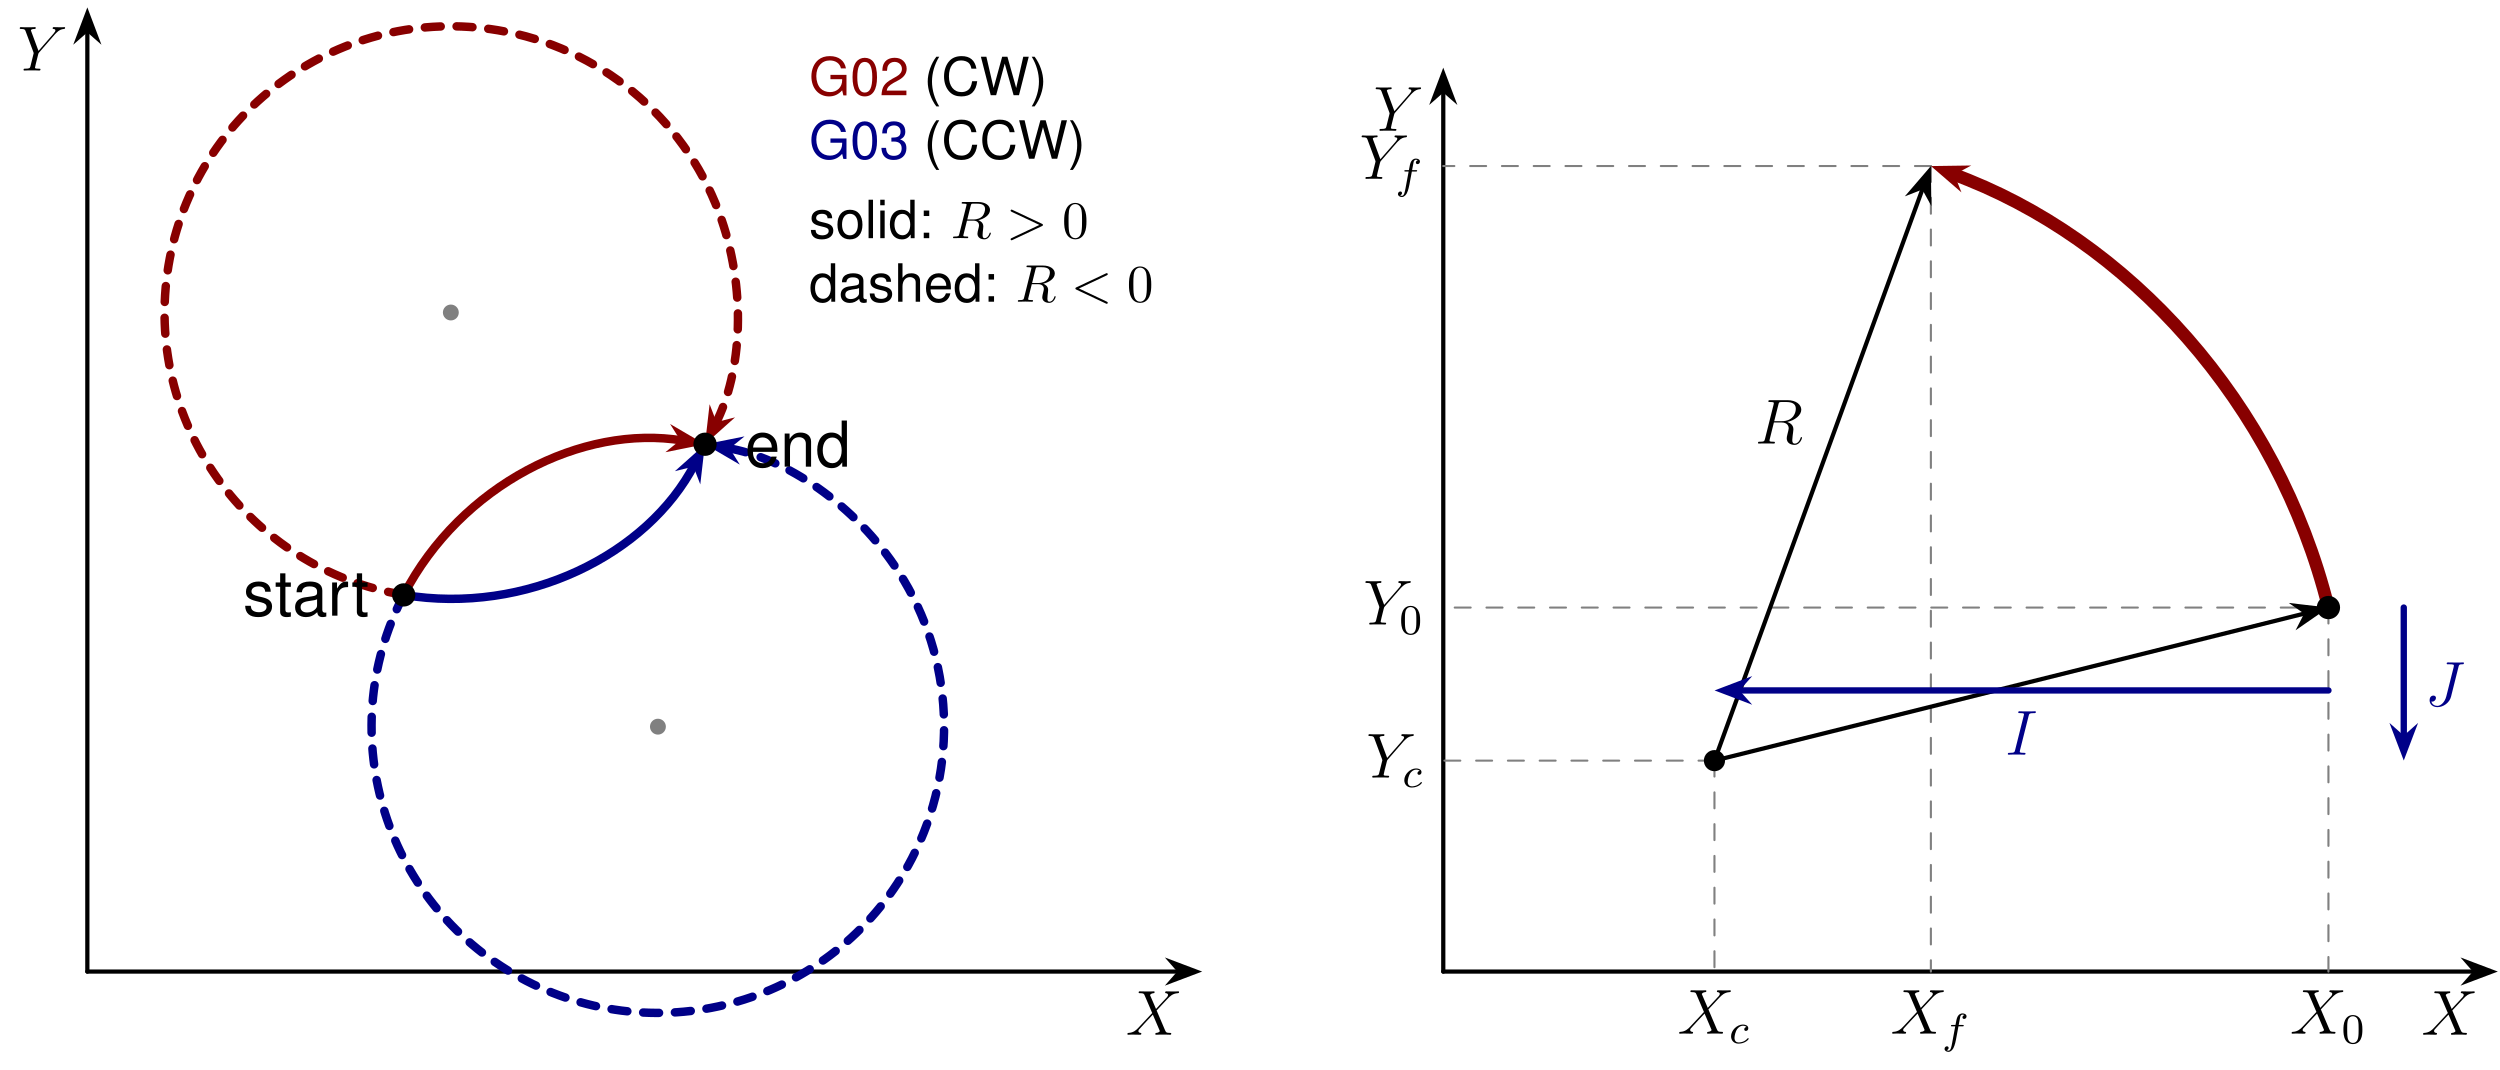
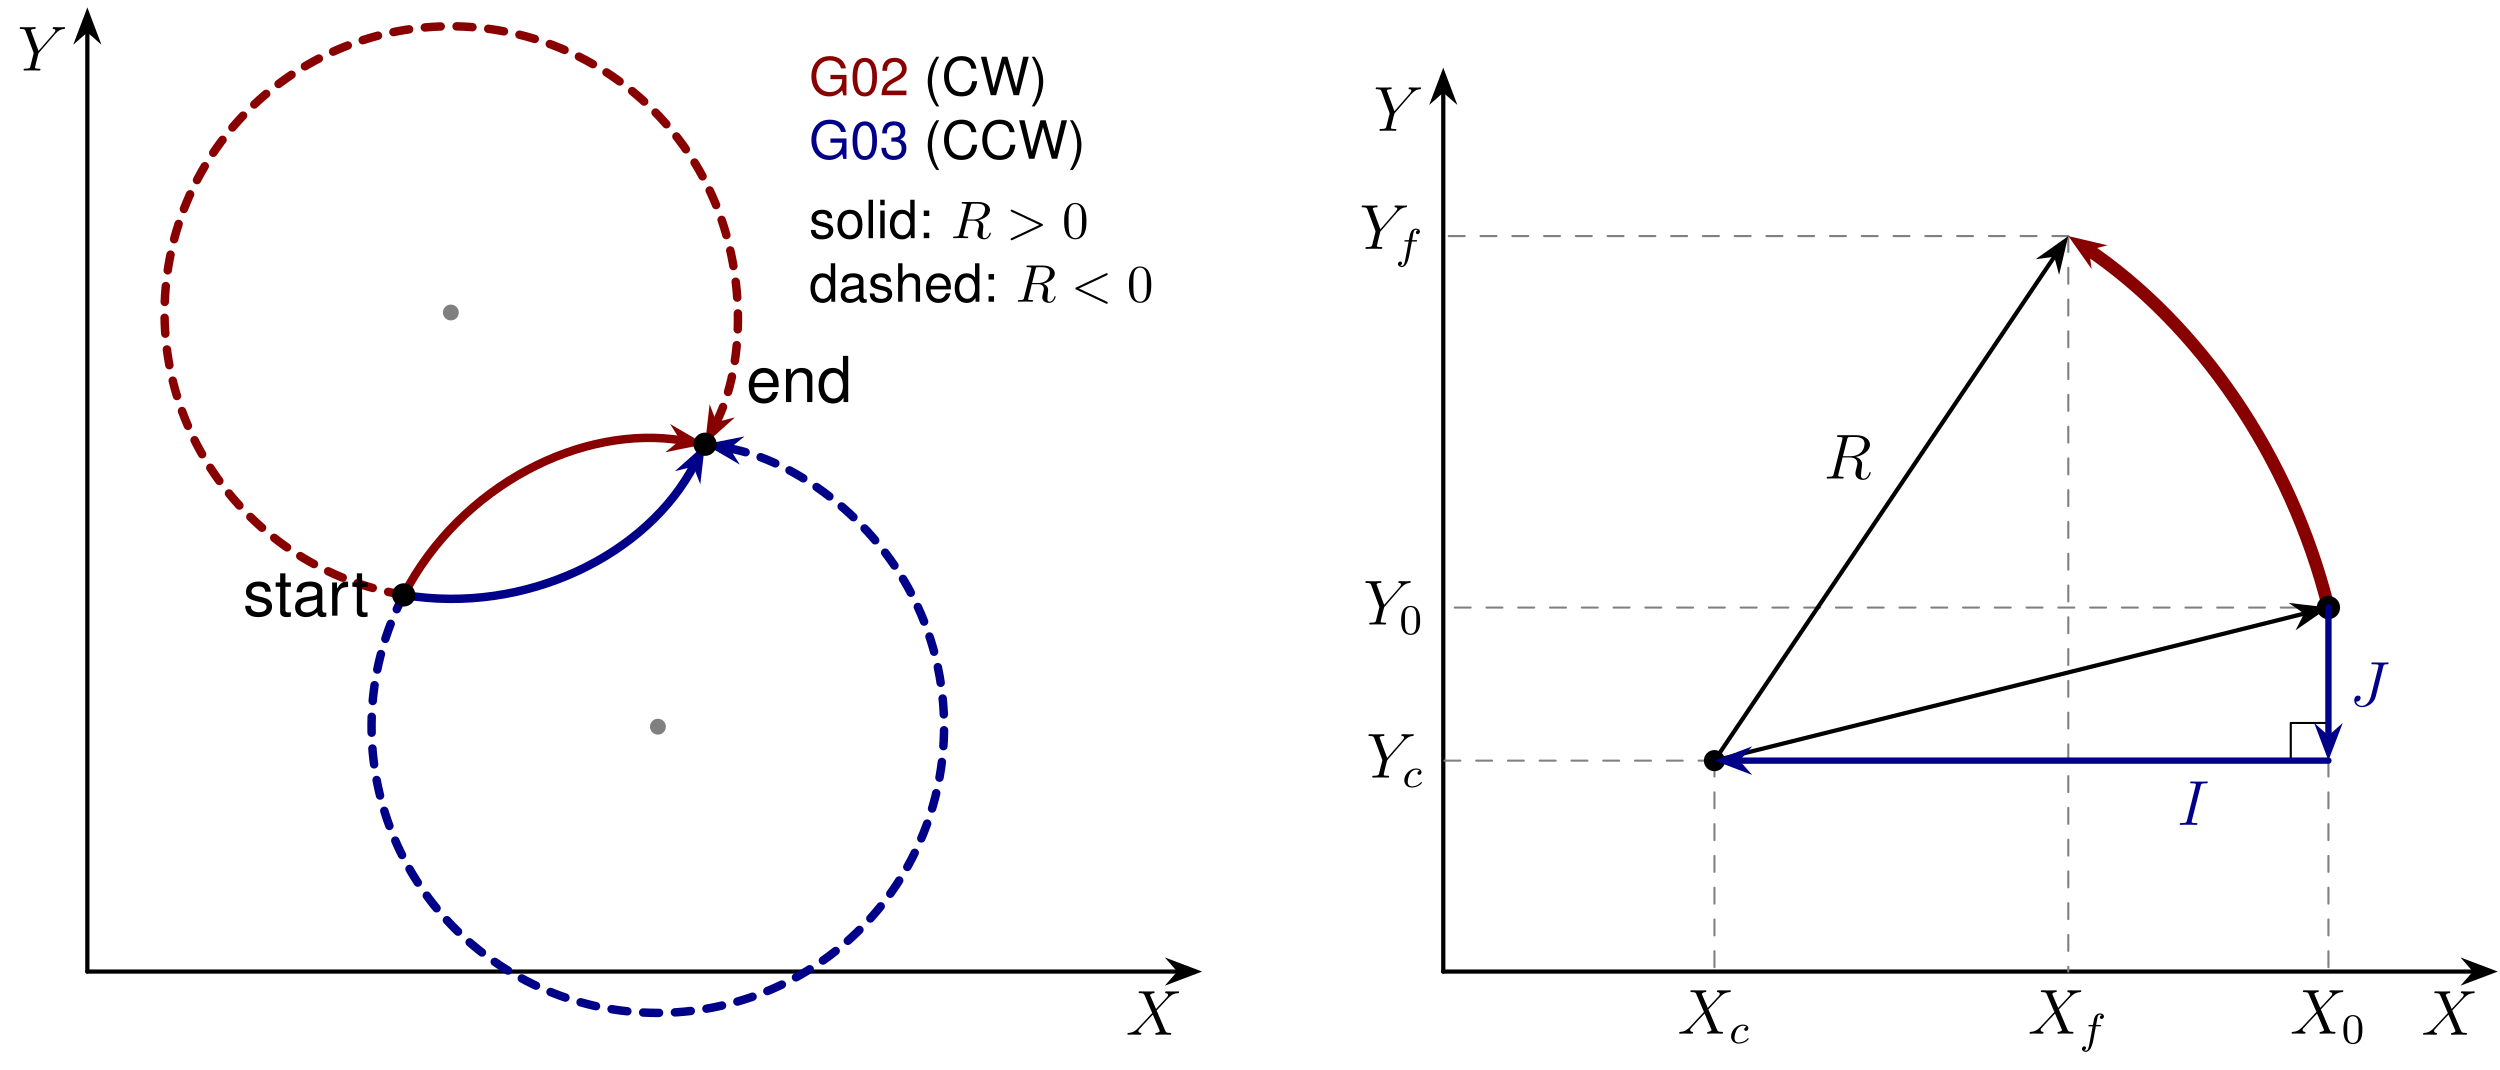
<svg xmlns="http://www.w3.org/2000/svg" xmlns:xlink="http://www.w3.org/1999/xlink" version="1.1" width="470.374pt" height="201.151pt" viewBox="-68.015 -68.015 470.374 201.151">
  <defs>
    <path id="g0-99" d="M3.26-3.053C2.933-3.013 2.829-2.766 2.829-2.606C2.829-2.375 3.037-2.311 3.14-2.311C3.18-2.311 3.587-2.343 3.587-2.829S3.061-3.515 2.582-3.515C1.451-3.515 .351-2.415 .351-1.299C.351-.542 .869 .08 1.753 .08C3.013 .08 3.674-.725 3.674-.829C3.674-.901 3.595-.956 3.547-.956S3.475-.933 3.435-.885C2.805-.143 1.913-.143 1.769-.143C1.339-.143 .996-.406 .996-1.012C.996-1.363 1.156-2.208 1.53-2.702C1.881-3.148 2.279-3.292 2.59-3.292C2.686-3.292 3.053-3.284 3.26-3.053Z" />
    <path id="g0-102" d="M3.053-3.172H3.794C3.953-3.172 4.049-3.172 4.049-3.324C4.049-3.435 3.945-3.435 3.81-3.435H3.1C3.228-4.152 3.308-4.607 3.387-4.965C3.419-5.101 3.443-5.189 3.563-5.284C3.666-5.372 3.73-5.388 3.818-5.388C3.937-5.388 4.065-5.364 4.168-5.3C4.129-5.284 4.081-5.26 4.041-5.236C3.905-5.165 3.81-5.021 3.81-4.862C3.81-4.678 3.953-4.567 4.129-4.567C4.36-4.567 4.575-4.766 4.575-5.045C4.575-5.42 4.192-5.611 3.81-5.611C3.539-5.611 3.037-5.483 2.782-4.75C2.71-4.567 2.71-4.551 2.495-3.435H1.897C1.737-3.435 1.642-3.435 1.642-3.284C1.642-3.172 1.745-3.172 1.881-3.172H2.447L1.873-.08C1.722 .725 1.602 1.403 1.18 1.403C1.156 1.403 .988 1.403 .837 1.307C1.203 1.219 1.203 .885 1.203 .877C1.203 .693 1.06 .582 .885 .582C.669 .582 .438 .765 .438 1.068C.438 1.403 .781 1.626 1.18 1.626C1.666 1.626 2 1.116 2.104 .917C2.391 .391 2.574-.606 2.59-.685L3.053-3.172Z" />
    <path id="g1-73" d="M4.4-7.281C4.507-7.699 4.531-7.819 5.404-7.819C5.667-7.819 5.762-7.819 5.762-8.046C5.762-8.165 5.631-8.165 5.595-8.165C5.38-8.165 5.117-8.141 4.902-8.141H3.431C3.192-8.141 2.917-8.165 2.678-8.165C2.582-8.165 2.451-8.165 2.451-7.938C2.451-7.819 2.546-7.819 2.786-7.819C3.527-7.819 3.527-7.723 3.527-7.592C3.527-7.508 3.503-7.436 3.479-7.329L1.865-.885C1.757-.466 1.733-.347 .861-.347C.598-.347 .49-.347 .49-.12C.49 0 .61 0 .669 0C.885 0 1.148-.024 1.363-.024H2.833C3.072-.024 3.335 0 3.575 0C3.67 0 3.814 0 3.814-.215C3.814-.347 3.742-.347 3.479-.347C2.738-.347 2.738-.442 2.738-.586C2.738-.61 2.738-.669 2.786-.861L4.4-7.281Z" />
    <path id="g1-74" d="M6.384-7.34C6.48-7.699 6.504-7.819 7.089-7.819C7.281-7.819 7.4-7.819 7.4-8.034C7.4-8.165 7.293-8.165 7.245-8.165C7.042-8.165 6.814-8.141 6.599-8.141H5.942C5.44-8.141 4.914-8.165 4.411-8.165C4.304-8.165 4.16-8.165 4.16-7.95C4.16-7.831 4.256-7.831 4.256-7.819H4.555C5.511-7.819 5.511-7.723 5.511-7.544C5.511-7.532 5.511-7.448 5.464-7.257L4.089-1.793C3.778-.574 2.977 .012 2.403 .012C1.997 .012 1.423-.179 1.279-.813C1.327-.801 1.387-.789 1.435-.789C1.829-.789 2.14-1.136 2.14-1.482C2.14-1.674 2.02-1.925 1.662-1.925C1.447-1.925 .944-1.805 .944-1.028C.944-.275 1.566 .251 2.427 .251C3.515 .251 4.686-.574 4.973-1.71L6.384-7.34Z" />
    <path id="g1-82" d="M4.4-7.352C4.507-7.795 4.555-7.819 5.021-7.819H5.882C6.91-7.819 7.675-7.508 7.675-6.575C7.675-5.966 7.364-4.208 4.961-4.208H3.61L4.4-7.352ZM6.061-4.065C7.544-4.388 8.703-5.344 8.703-6.372C8.703-7.305 7.759-8.165 6.097-8.165H2.857C2.618-8.165 2.511-8.165 2.511-7.938C2.511-7.819 2.594-7.819 2.821-7.819C3.539-7.819 3.539-7.723 3.539-7.592C3.539-7.568 3.539-7.496 3.491-7.317L1.877-.885C1.769-.466 1.745-.347 .921-.347C.646-.347 .562-.347 .562-.12C.562 0 .693 0 .729 0C.944 0 1.196-.024 1.423-.024H2.833C3.049-.024 3.3 0 3.515 0C3.61 0 3.742 0 3.742-.227C3.742-.347 3.634-.347 3.455-.347C2.726-.347 2.726-.442 2.726-.562C2.726-.574 2.726-.658 2.75-.753L3.551-3.969H4.985C6.121-3.969 6.336-3.252 6.336-2.857C6.336-2.678 6.217-2.212 6.133-1.901C6.001-1.351 5.966-1.219 5.966-.992C5.966-.143 6.659 .251 7.46 .251C8.428 .251 8.847-.933 8.847-1.1C8.847-1.184 8.787-1.219 8.715-1.219C8.62-1.219 8.596-1.148 8.572-1.052C8.285-.203 7.795 .012 7.496 .012S7.006-.12 7.006-.658C7.006-.944 7.149-2.032 7.161-2.092C7.221-2.534 7.221-2.582 7.221-2.678C7.221-3.551 6.516-3.921 6.061-4.065Z" />
    <path id="g1-88" d="M5.679-4.854L4.555-7.472C4.71-7.759 5.069-7.807 5.212-7.819C5.284-7.819 5.416-7.831 5.416-8.034C5.416-8.165 5.308-8.165 5.236-8.165C5.033-8.165 4.794-8.141 4.591-8.141H3.897C3.168-8.141 2.642-8.165 2.63-8.165C2.534-8.165 2.415-8.165 2.415-7.938C2.415-7.819 2.523-7.819 2.678-7.819C3.371-7.819 3.419-7.699 3.539-7.412L4.961-4.089L2.367-1.315C1.937-.849 1.423-.395 .538-.347C.395-.335 .299-.335 .299-.12C.299-.084 .311 0 .442 0C.61 0 .789-.024 .956-.024H1.518C1.901-.024 2.319 0 2.69 0C2.774 0 2.917 0 2.917-.215C2.917-.335 2.833-.347 2.762-.347C2.523-.371 2.367-.502 2.367-.693C2.367-.897 2.511-1.04 2.857-1.399L3.921-2.558C4.184-2.833 4.818-3.527 5.081-3.79L6.336-.849C6.348-.825 6.396-.705 6.396-.693C6.396-.586 6.133-.371 5.75-.347C5.679-.347 5.547-.335 5.547-.12C5.547 0 5.667 0 5.727 0C5.93 0 6.169-.024 6.372-.024H7.687C7.902-.024 8.13 0 8.333 0C8.416 0 8.548 0 8.548-.227C8.548-.347 8.428-.347 8.321-.347C7.603-.359 7.58-.418 7.376-.861L5.798-4.567L7.317-6.193C7.436-6.312 7.711-6.611 7.819-6.731C8.333-7.269 8.811-7.759 9.779-7.819C9.899-7.831 10.018-7.831 10.018-8.034C10.018-8.165 9.911-8.165 9.863-8.165C9.696-8.165 9.516-8.141 9.349-8.141H8.799C8.416-8.141 7.998-8.165 7.627-8.165C7.544-8.165 7.4-8.165 7.4-7.95C7.4-7.831 7.484-7.819 7.556-7.819C7.747-7.795 7.95-7.699 7.95-7.472L7.938-7.448C7.926-7.364 7.902-7.245 7.771-7.101L5.679-4.854Z" />
    <path id="g1-89" d="M7.03-6.838L7.305-7.113C7.831-7.651 8.273-7.783 8.691-7.819C8.823-7.831 8.931-7.843 8.931-8.046C8.931-8.165 8.811-8.165 8.787-8.165C8.644-8.165 8.488-8.141 8.345-8.141H7.855C7.508-8.141 7.137-8.165 6.802-8.165C6.719-8.165 6.587-8.165 6.587-7.938C6.587-7.831 6.707-7.819 6.743-7.819C7.101-7.795 7.101-7.615 7.101-7.544C7.101-7.412 7.006-7.233 6.767-6.958L3.921-3.694L2.57-7.329C2.499-7.496 2.499-7.52 2.499-7.544C2.499-7.795 2.989-7.819 3.132-7.819S3.407-7.819 3.407-8.034C3.407-8.165 3.3-8.165 3.228-8.165C3.025-8.165 2.786-8.141 2.582-8.141H1.255C1.04-8.141 .813-8.165 .61-8.165C.526-8.165 .395-8.165 .395-7.938C.395-7.819 .502-7.819 .681-7.819C1.267-7.819 1.375-7.711 1.482-7.436L2.965-3.455C2.977-3.419 3.013-3.288 3.013-3.252S2.427-.861 2.391-.741C2.295-.418 2.176-.359 1.411-.347C1.207-.347 1.112-.347 1.112-.12C1.112 0 1.243 0 1.279 0C1.494 0 1.745-.024 1.973-.024H3.383C3.599-.024 3.85 0 4.065 0C4.148 0 4.292 0 4.292-.215C4.292-.347 4.208-.347 4.005-.347C3.264-.347 3.264-.43 3.264-.562C3.264-.646 3.359-1.028 3.419-1.267L3.85-2.989C3.921-3.24 3.921-3.264 4.029-3.383L7.03-6.838Z" />
    <path id="g2-48" d="M3.897-2.542C3.897-3.395 3.81-3.913 3.547-4.423C3.196-5.125 2.55-5.3 2.112-5.3C1.108-5.3 .741-4.551 .63-4.328C.343-3.746 .327-2.957 .327-2.542C.327-2.016 .351-1.211 .733-.574C1.1 .016 1.69 .167 2.112 .167C2.495 .167 3.18 .048 3.579-.741C3.873-1.315 3.897-2.024 3.897-2.542ZM2.112-.056C1.841-.056 1.291-.183 1.124-1.02C1.036-1.474 1.036-2.224 1.036-2.638C1.036-3.188 1.036-3.746 1.124-4.184C1.291-4.997 1.913-5.077 2.112-5.077C2.383-5.077 2.933-4.941 3.092-4.216C3.188-3.778 3.188-3.18 3.188-2.638C3.188-2.168 3.188-1.451 3.092-1.004C2.925-.167 2.375-.056 2.112-.056Z" />
    <path id="g4-40" d="M2.811-8.683C1.62-7.122 .869-4.955 .869-3.085C.869-1.203 1.62 .965 2.811 2.525H3.466C2.418 .822 1.834-1.179 1.834-3.085C1.834-4.979 2.418-6.991 3.466-8.683H2.811Z" />
    <path id="g4-41" d="M1.108 2.525C2.299 .965 3.049-1.203 3.049-3.073C3.049-4.955 2.299-7.122 1.108-8.683H.453C1.501-6.98 2.084-4.979 2.084-3.073C2.084-1.179 1.501 .834 .453 2.525H1.108Z" />
    <path id="g4-48" d="M3.275-8.445C2.489-8.445 1.775-8.099 1.334-7.516C.786-6.777 .512-5.646 .512-4.085C.512-1.239 1.465 .274 3.275 .274C5.062 .274 6.039-1.239 6.039-4.014C6.039-5.657 5.777-6.753 5.217-7.516C4.776-8.111 4.073-8.445 3.275-8.445ZM3.275-7.516C4.407-7.516 4.967-6.372 4.967-4.109C4.967-1.715 4.419-.596 3.252-.596C2.144-.596 1.584-1.763 1.584-4.073S2.144-7.516 3.275-7.516Z" />
    <path id="g4-50" d="M6.027-1.036H1.584C1.691-1.727 2.072-2.168 3.109-2.775L4.3-3.418C5.479-4.061 6.086-4.931 6.086-5.967C6.086-6.67 5.8-7.325 5.3-7.778S4.181-8.445 3.383-8.445C2.311-8.445 1.513-8.063 1.048-7.349C.75-6.896 .619-6.372 .596-5.515H1.644C1.679-6.086 1.751-6.432 1.894-6.706C2.168-7.218 2.716-7.527 3.347-7.527C4.3-7.527 5.014-6.849 5.014-5.943C5.014-5.276 4.621-4.705 3.871-4.276L2.775-3.657C1.012-2.656 .5-1.858 .405 0H6.027V-1.036Z" />
    <path id="g4-51" d="M2.632-3.871H2.763L3.204-3.883C4.359-3.883 4.955-3.359 4.955-2.346C4.955-1.286 4.3-.655 3.204-.655C2.061-.655 1.501-1.227 1.429-2.454H.381C.429-1.775 .548-1.334 .75-.953C1.179-.143 2.013 .274 3.168 .274C4.907 .274 6.027-.762 6.027-2.358C6.027-3.43 5.61-4.026 4.597-4.371C5.384-4.681 5.777-5.276 5.777-6.122C5.777-7.575 4.812-8.445 3.204-8.445C1.501-8.445 .596-7.516 .56-5.717H1.608C1.62-6.229 1.667-6.515 1.798-6.777C2.037-7.242 2.561-7.527 3.216-7.527C4.145-7.527 4.705-6.98 4.705-6.086C4.705-5.491 4.49-5.133 4.026-4.943C3.74-4.824 3.371-4.776 2.632-4.764V-3.871Z" />
    <path id="g4-58" d="M2.549-1.239H1.31V0H2.549V-1.239ZM2.549-6.241H1.31V-5.002H2.549V-6.241Z" />
    <path id="g4-67" d="M7.885-5.991C7.539-7.897 6.444-8.826 4.538-8.826C3.371-8.826 2.43-8.456 1.787-7.742C1-6.884 .572-5.646 .572-4.24C.572-2.811 1.012-1.584 1.834-.738C2.501-.048 3.359 .274 4.49 .274C6.61 .274 7.801-.869 8.063-3.168H6.92C6.825-2.573 6.706-2.168 6.527-1.822C6.17-1.108 5.431-.703 4.502-.703C2.775-.703 1.679-2.084 1.679-4.252C1.679-6.479 2.728-7.849 4.407-7.849C5.11-7.849 5.765-7.635 6.122-7.301C6.444-7.003 6.622-6.634 6.753-5.991H7.885Z" />
    <path id="g4-71" d="M8.445-4.586H4.824V-3.609H7.468V-3.371C7.468-1.822 6.324-.703 4.74-.703C3.859-.703 3.061-1.024 2.549-1.584C1.977-2.203 1.632-3.24 1.632-4.312C1.632-6.444 2.847-7.849 4.681-7.849C6.003-7.849 6.956-7.17 7.194-6.051H8.325C8.016-7.813 6.682-8.826 4.693-8.826C3.633-8.826 2.775-8.552 2.096-7.992C1.096-7.158 .524-5.812 .524-4.252C.524-1.584 2.156 .274 4.502 .274C5.681 .274 6.622-.167 7.468-1.108L7.742 .048H8.445V-4.586Z" />
    <path id="g4-87" d="M8.861 0L11.065-8.683H9.826L8.23-1.632L6.253-8.683H5.062L3.132-1.632L1.501-8.683H.262L2.489 0H3.704L5.646-7.134L7.647 0H8.861Z" />
    <path id="g4-97" d="M6.372-.584C6.265-.56 6.217-.56 6.158-.56C5.812-.56 5.622-.738 5.622-1.048V-4.717C5.622-5.824 4.812-6.42 3.275-6.42C2.37-6.42 1.62-6.158 1.203-5.693C.917-5.372 .798-5.014 .774-4.395H1.775C1.858-5.157 2.311-5.503 3.24-5.503C4.133-5.503 4.633-5.169 4.633-4.574V-4.312C4.633-3.895 4.383-3.716 3.597-3.621C2.192-3.442 1.977-3.394 1.596-3.24C.869-2.942 .5-2.382 .5-1.572C.5-.441 1.286 .274 2.549 .274C3.335 .274 3.966 0 4.669-.643C4.74-.012 5.05 .274 5.693 .274C5.896 .274 6.051 .25 6.372 .167V-.584ZM4.633-1.965C4.633-1.632 4.538-1.429 4.24-1.155C3.835-.786 3.347-.596 2.763-.596C1.989-.596 1.536-.965 1.536-1.596C1.536-2.251 1.977-2.585 3.037-2.739C4.085-2.882 4.3-2.93 4.633-3.085V-1.965Z" />
    <path id="g4-100" d="M5.896-8.683H4.907V-5.455C4.49-6.086 3.823-6.42 2.99-6.42C1.37-6.42 .31-5.122 .31-3.132C.31-1.024 1.346 .274 3.025 .274C3.883 .274 4.478-.048 5.014-.822V0H5.896V-8.683ZM3.156-5.491C4.228-5.491 4.907-4.538 4.907-3.049C4.907-1.608 4.216-.655 3.168-.655C2.072-.655 1.346-1.62 1.346-3.073S2.072-5.491 3.156-5.491Z" />
    <path id="g4-101" d="M6.11-2.787C6.11-3.74 6.039-4.312 5.86-4.776C5.455-5.8 4.502-6.42 3.335-6.42C1.596-6.42 .476-5.086 .476-3.037S1.56 .274 3.311 .274C4.74 .274 5.729-.536 5.979-1.894H4.979C4.705-1.072 4.145-.643 3.347-.643C2.716-.643 2.18-.929 1.846-1.453C1.608-1.81 1.525-2.168 1.513-2.787H6.11ZM1.536-3.597C1.62-4.752 2.323-5.503 3.323-5.503C4.3-5.503 5.05-4.693 5.05-3.668C5.05-3.645 5.05-3.621 5.038-3.597H1.536Z" />
    <path id="g4-104" d="M.834-8.683V0H1.822V-3.442C1.822-4.717 2.489-5.55 3.514-5.55C3.835-5.55 4.157-5.443 4.395-5.264C4.681-5.062 4.8-4.764 4.8-4.324V0H5.789V-4.717C5.789-5.765 5.038-6.42 3.823-6.42C2.942-6.42 2.406-6.146 1.822-5.384V-8.683H.834Z" />
    <path id="g4-105" d="M1.787-6.241H.798V0H1.787V-6.241ZM1.787-8.683H.786V-7.432H1.787V-8.683Z" />
    <path id="g4-108" d="M1.81-8.683H.81V0H1.81V-8.683Z" />
    <path id="g4-110" d="M.834-6.241V0H1.834V-3.442C1.834-4.717 2.501-5.55 3.526-5.55C4.312-5.55 4.812-5.074 4.812-4.324V0H5.8V-4.717C5.8-5.753 5.026-6.42 3.823-6.42C2.894-6.42 2.299-6.062 1.751-5.193V-6.241H.834Z" />
    <path id="g4-111" d="M3.24-6.42C1.489-6.42 .429-5.169 .429-3.073S1.477 .274 3.252 .274C5.002 .274 6.074-.977 6.074-3.025C6.074-5.181 5.038-6.42 3.24-6.42ZM3.252-5.503C4.371-5.503 5.038-4.586 5.038-3.037C5.038-1.572 4.347-.643 3.252-.643C2.144-.643 1.465-1.56 1.465-3.073C1.465-4.574 2.144-5.503 3.252-5.503Z" />
    <path id="g4-114" d="M.822-6.241V0H1.822V-3.24C1.822-4.133 2.049-4.717 2.525-5.062C2.835-5.288 3.132-5.36 3.823-5.372V-6.384C3.657-6.408 3.573-6.42 3.442-6.42C2.799-6.42 2.311-6.039 1.739-5.11V-6.241H.822Z" />
    <path id="g4-115" d="M5.217-4.502C5.205-5.729 4.395-6.42 2.954-6.42C1.501-6.42 .56-5.669 .56-4.514C.56-3.537 1.06-3.073 2.537-2.716L3.466-2.489C4.157-2.323 4.431-2.072 4.431-1.62C4.431-1.036 3.847-.643 2.978-.643C2.442-.643 1.989-.798 1.739-1.06C1.584-1.239 1.513-1.417 1.453-1.858H.405C.453-.417 1.263 .274 2.894 .274C4.466 .274 5.467-.5 5.467-1.703C5.467-2.632 4.943-3.144 3.704-3.442L2.751-3.668C1.941-3.859 1.596-4.121 1.596-4.562C1.596-5.133 2.108-5.503 2.918-5.503C3.716-5.503 4.145-5.157 4.169-4.502H5.217Z" />
    <path id="g4-116" d="M3.025-6.241H2.001V-7.956H1.012V-6.241H.167V-5.431H1.012V-.715C1.012-.083 1.441 .274 2.215 .274C2.454 .274 2.692 .25 3.025 .191V-.643C2.894-.607 2.739-.596 2.549-.596C2.12-.596 2.001-.715 2.001-1.155V-5.431H3.025V-6.241Z" />
    <use id="g6-40" xlink:href="#g4-40" transform="scale(.833333)" />
    <use id="g6-41" xlink:href="#g4-41" transform="scale(.833333)" />
    <use id="g6-48" xlink:href="#g4-48" transform="scale(.833333)" />
    <use id="g6-50" xlink:href="#g4-50" transform="scale(.833333)" />
    <use id="g6-51" xlink:href="#g4-51" transform="scale(.833333)" />
    <use id="g6-58" xlink:href="#g4-58" transform="scale(.833333)" />
    <use id="g6-67" xlink:href="#g4-67" transform="scale(.833333)" />
    <use id="g6-71" xlink:href="#g4-71" transform="scale(.833333)" />
    <use id="g6-87" xlink:href="#g4-87" transform="scale(.833333)" />
    <use id="g6-97" xlink:href="#g4-97" transform="scale(.833333)" />
    <use id="g6-100" xlink:href="#g4-100" transform="scale(.833333)" />
    <use id="g6-101" xlink:href="#g4-101" transform="scale(.833333)" />
    <use id="g6-104" xlink:href="#g4-104" transform="scale(.833333)" />
    <use id="g6-105" xlink:href="#g4-105" transform="scale(.833333)" />
    <use id="g6-108" xlink:href="#g4-108" transform="scale(.833333)" />
    <use id="g6-111" xlink:href="#g4-111" transform="scale(.833333)" />
    <use id="g6-115" xlink:href="#g4-115" transform="scale(.833333)" />
    <path id="g7-60" d="M6.725-4.961C6.844-5.021 6.914-5.071 6.914-5.181S6.824-5.38 6.715-5.38C6.685-5.38 6.665-5.38 6.535-5.31L1.016-2.71C.907-2.66 .827-2.61 .827-2.491S.907-2.321 1.016-2.271L6.535 .329C6.665 .399 6.685 .399 6.715 .399C6.824 .399 6.914 .309 6.914 .199S6.844 .04 6.725-.02L1.494-2.491L6.725-4.961Z" />
    <path id="g7-62" d="M6.725-2.271C6.834-2.321 6.914-2.371 6.914-2.491S6.834-2.66 6.725-2.71L1.205-5.31C1.076-5.38 1.056-5.38 1.026-5.38C.917-5.38 .827-5.29 .827-5.181C.827-5.091 .877-5.031 1.016-4.961L6.247-2.491L1.016-.02C.877 .05 .827 .11 .827 .199C.827 .309 .917 .399 1.026 .399C1.056 .399 1.076 .399 1.205 .329L6.725-2.271Z" />
    <path id="g7-82" d="M3.736-6.117C3.796-6.356 3.826-6.456 4.015-6.486C4.105-6.496 4.423-6.496 4.623-6.496C5.33-6.496 6.436-6.496 6.436-5.509C6.436-5.171 6.276-4.483 5.888-4.095C5.629-3.836 5.101-3.517 4.204-3.517H3.088L3.736-6.117ZM5.171-3.387C6.177-3.606 7.362-4.304 7.362-5.31C7.362-6.167 6.466-6.804 5.161-6.804H2.321C2.122-6.804 2.032-6.804 2.032-6.605C2.032-6.496 2.122-6.496 2.311-6.496C2.331-6.496 2.521-6.496 2.69-6.476C2.869-6.456 2.959-6.446 2.959-6.316C2.959-6.276 2.949-6.247 2.919-6.127L1.584-.777C1.484-.389 1.465-.309 .677-.309C.498-.309 .408-.309 .408-.11C.408 0 .528 0 .548 0C.827 0 1.524-.03 1.803-.03S2.79 0 3.068 0C3.148 0 3.268 0 3.268-.199C3.268-.309 3.178-.309 2.989-.309C2.62-.309 2.341-.309 2.341-.488C2.341-.548 2.361-.598 2.371-.658L3.029-3.298H4.214C5.121-3.298 5.3-2.74 5.3-2.391C5.3-2.242 5.22-1.933 5.161-1.704C5.091-1.425 5.001-1.056 5.001-.857C5.001 .219 6.197 .219 6.326 .219C7.173 .219 7.522-.787 7.522-.927C7.522-1.046 7.412-1.046 7.402-1.046C7.313-1.046 7.293-.976 7.273-.907C7.024-.169 6.595 0 6.366 0C6.037 0 5.968-.219 5.968-.608C5.968-.917 6.027-1.425 6.067-1.743C6.087-1.883 6.107-2.072 6.107-2.212C6.107-2.979 5.44-3.288 5.171-3.387Z" />
    <path id="g8-48" d="M4.583-3.188C4.583-3.985 4.533-4.782 4.184-5.519C3.726-6.476 2.909-6.635 2.491-6.635C1.893-6.635 1.166-6.376 .757-5.45C.438-4.762 .389-3.985 .389-3.188C.389-2.441 .428-1.544 .837-.787C1.265 .02 1.993 .219 2.481 .219C3.019 .219 3.776 .01 4.214-.936C4.533-1.624 4.583-2.401 4.583-3.188ZM2.481 0C2.092 0 1.504-.249 1.325-1.205C1.215-1.803 1.215-2.72 1.215-3.308C1.215-3.945 1.215-4.603 1.295-5.141C1.484-6.326 2.232-6.416 2.481-6.416C2.809-6.416 3.467-6.237 3.656-5.25C3.756-4.692 3.756-3.935 3.756-3.308C3.756-2.56 3.756-1.883 3.646-1.245C3.497-.299 2.929 0 2.481 0Z" />
  </defs>
  <g id="page1">
    <g stroke-miterlimit="10" transform="translate(-51.58225,114.7838)scale(0.996264,-0.996264)">
      <g fill="#000" stroke="#000">
        <g stroke-width="0.4">
          <g stroke-linecap="round">
            <g stroke-linejoin="round">
              <g stroke-width="0.8">
                <path d="M0 0H206.154" fill="none" />
                <g transform="translate(203.5501,0.0)">
                  <g stroke-dasharray="none" stroke-dashoffset="0.0">
                    <g stroke-linejoin="miter">
                      <path d="M5.861 0L1.292 1.726L2.804 0L1.292-1.726Z" />
                    </g>
                  </g>
                </g>
                <g transform="translate(196.1221,-11.93295)">
                  <g stroke="none" transform="scale(-1.00375,1.00375)translate(-51.58225,114.7838)scale(-1,-1)">
                    <g fill="#000">
                      <g stroke="none">
                        <use x="-51.582" y="114.784" xlink:href="#g1-88" />
                      </g>
                    </g>
                  </g>
                </g>
              </g>
              <g stroke-width="0.8">
                <path d="M0 0V177.702" fill="none" />
                <g transform="matrix(0.0,1.0,-1.0,0.0,0.0,175.0974)">
                  <g stroke-dasharray="none" stroke-dashoffset="0.0">
                    <g stroke-linejoin="miter">
                      <path d="M5.861 0L1.292 1.726L2.804 0L1.292-1.726Z" />
                    </g>
                  </g>
                </g>
                <g transform="translate(-13.16135,170.1644)">
                  <g stroke="none" transform="scale(-1.00375,1.00375)translate(-51.58225,114.7838)scale(-1,-1)">
                    <g fill="#000">
                      <g stroke="none">
                        <use x="-51.582" y="114.784" xlink:href="#g1-89" />
                      </g>
                    </g>
                  </g>
                </g>
              </g>
              <g fill="#008" stroke="#008">
                <g stroke-dasharray="none" stroke-dashoffset="0.0">
                  <g stroke-width="1.6">
                    <path d="M59.751 71.132C82.872 67.275 105.854 78.767 114.689 95.814" fill="none" />
                    <g transform="matrix(0.46011,0.8878,-0.8878,0.46011,113.4187,93.36276)">
                      <g stroke-dasharray="none" stroke-dashoffset="0.0">
                        <g stroke-linejoin="miter">
                          <g stroke-width="1.181">
                            <path d="M5.318 0L1.907 1.298L3.057 0L1.907-1.298Z" />
                          </g>
                        </g>
                      </g>
                    </g>
                  </g>
                </g>
              </g>
              <g fill="#008" stroke="#008">
                <g stroke-dasharray="3.0,3.0" stroke-dashoffset="0.0">
                  <g stroke-width="1.6">
                    <path d="M59.751 71.132C46.013 44.626 56.364 12.002 82.869-1.736C109.375-15.473 141.999-5.123 155.737 21.383C164.623 38.526 163.688 59.116 153.284 75.383C145.044 88.266 131.724 97.061 120.82 98.88" fill="none" />
                    <g transform="matrix(-0.98633,0.16447,-0.16447,-0.98633,123.5438,98.42606)">
                      <g stroke-dasharray="none" stroke-dashoffset="0.0">
                        <g stroke-linejoin="miter">
                          <g stroke-width="1.181">
                            <path d="M5.318 0L1.907 1.298L3.057 0L1.907-1.298Z" />
                          </g>
                        </g>
                      </g>
                    </g>
                  </g>
                </g>
              </g>
              <g fill="#800" stroke="#800">
                <g stroke-dasharray="none" stroke-dashoffset="0.0">
                  <g stroke-width="1.6">
                    <path d="M59.751 71.132C70.536 91.942 93.519 103.435 112.459 100.275" fill="none" />
                    <g transform="matrix(0.98631,-0.16452,0.16452,0.98631,109.7353,100.729)">
                      <g stroke-dasharray="none" stroke-dashoffset="0.0">
                        <g stroke-linejoin="miter">
                          <g stroke-width="1.181">
                            <path d="M5.318 0L1.907 1.298L3.057 0L1.907-1.298Z" />
                          </g>
                        </g>
                      </g>
                    </g>
                  </g>
                </g>
              </g>
              <g fill="#800" stroke="#800">
                <g stroke-dasharray="3.0,3.0" stroke-dashoffset="0.0">
                  <g stroke-width="1.6">
                    <path d="M59.751 71.132C30.303 76.044 10.414 103.9 15.326 133.348C20.239 162.795 48.094 182.684 77.542 177.772C96.589 174.595 112.5 161.492 119.271 143.408C124.633 129.086 123.677 113.155 118.59 103.341" fill="none" />
                    <g transform="matrix(-0.46013,-0.8878,0.8878,-0.46013,119.8604,105.792)">
                      <g stroke-dasharray="none" stroke-dashoffset="0.0">
                        <g stroke-linejoin="miter">
                          <g stroke-width="1.181">
                            <path d="M5.318 0L1.907 1.298L3.057 0L1.907-1.298Z" />
                          </g>
                        </g>
                      </g>
                    </g>
                  </g>
                </g>
              </g>
              <path d="M61.951 71.132C61.951 72.347 60.966 73.332 59.751 73.332S57.551 72.347 57.551 71.132S58.536 68.932 59.751 68.932S61.951 69.917 61.951 71.132ZM59.751 71.132" stroke="none" />
              <g transform="translate(29.39847,67.21683)">
                <g stroke="none" transform="scale(-1.00375,1.00375)translate(-51.58225,114.7838)scale(-1,-1)">
                  <g fill="#000">
                    <g stroke="none">
                      <use x="-51.582" y="114.784" xlink:href="#g4-115" />
                      <use x="-45.605" y="114.784" xlink:href="#g4-116" />
                      <use x="-42.281" y="114.784" xlink:href="#g4-97" />
                      <use x="-35.634" y="114.784" xlink:href="#g4-114" />
                      <use x="-31.175" y="114.784" xlink:href="#g4-116" />
                    </g>
                  </g>
                </g>
              </g>
              <path d="M118.856 99.585C118.856 100.8 117.871 101.785 116.656 101.785C115.441 101.785 114.456 100.8 114.456 99.585C114.456 98.37 115.441 97.385 116.656 97.385C117.871 97.385 118.856 98.37 118.856 99.585ZM116.656 99.585" stroke="none" />
-               <g transform="translate(124.1894,95.34859)">
+               <g transform="translate(124.432,107.5581)">
                <g stroke="none" transform="scale(-1.00375,1.00375)translate(-51.58225,114.7838)scale(-1,-1)">
                  <g fill="#000">
                    <g stroke="none">
                      <use x="-51.582" y="114.784" xlink:href="#g4-101" />
                      <use x="-44.935" y="114.784" xlink:href="#g4-110" />
                      <use x="-38.288" y="114.784" xlink:href="#g4-100" />
                    </g>
                  </g>
                </g>
              </g>
              <g fill="#808080" stroke="#808080">
                <path d="M70.149 124.467C70.149 125.296 69.478 125.967 68.649 125.967S67.149 125.296 67.149 124.467S67.821 122.967 68.649 122.967S70.149 123.639 70.149 124.467ZM109.258 46.249C109.258 47.077 108.586 47.749 107.758 47.749S106.258 47.077 106.258 46.249S106.929 44.749 107.758 44.749S109.258 45.421 109.258 46.249ZM107.758 46.249" stroke="none" />
              </g>
              <g transform="translate(136.3039,126.504)">
                <g stroke="none" transform="scale(-1.00375,1.00375)translate(-51.58225,114.7838)scale(-1,-1)">
                  <g fill="#000">
                    <g stroke="none">
                      <g fill="black">
                        <g fill="#800">
                          <use x="-51.582" y="75.93" xlink:href="#g6-71" />
                          <use x="-43.831" y="75.93" xlink:href="#g6-48" />
                          <use x="-38.292" y="75.93" xlink:href="#g6-50" />
                        </g>
                      </g>
                      <use x="-29.984" y="75.93" xlink:href="#g6-40" />
                      <use x="-26.666" y="75.93" xlink:href="#g6-67" />
                      <use x="-19.473" y="75.93" xlink:href="#g6-87" />
                      <use x="-10.068" y="75.93" xlink:href="#g6-41" />
                      <g fill="black">
                        <g fill="#008">
                          <use x="-51.582" y="87.885" xlink:href="#g6-71" />
                          <use x="-43.831" y="87.885" xlink:href="#g6-48" />
                          <use x="-38.292" y="87.885" xlink:href="#g6-51" />
                        </g>
                      </g>
                      <use x="-29.984" y="87.885" xlink:href="#g6-40" />
                      <use x="-26.666" y="87.885" xlink:href="#g6-67" />
                      <use x="-19.473" y="87.885" xlink:href="#g6-67" />
                      <use x="-12.28" y="87.885" xlink:href="#g6-87" />
                      <use x="-2.875" y="87.885" xlink:href="#g6-41" />
                      <use x="-51.582" y="102.829" xlink:href="#g6-115" />
                      <use x="-46.601" y="102.829" xlink:href="#g6-111" />
                      <use x="-41.062" y="102.829" xlink:href="#g6-108" />
                      <use x="-38.85" y="102.829" xlink:href="#g6-105" />
                      <use x="-36.638" y="102.829" xlink:href="#g6-100" />
                      <use x="-31.099" y="102.829" xlink:href="#g6-58" />
                      <use x="-24.903" y="102.829" xlink:href="#g7-82" />
                      <use x="-14.494" y="102.829" xlink:href="#g7-62" />
                      <use x="-3.978" y="102.829" xlink:href="#g8-48" />
                      <use x="-51.582" y="114.784" xlink:href="#g6-100" />
                      <use x="-46.043" y="114.784" xlink:href="#g6-97" />
                      <use x="-40.504" y="114.784" xlink:href="#g6-115" />
                      <use x="-35.523" y="114.784" xlink:href="#g6-104" />
                      <use x="-29.983" y="114.784" xlink:href="#g6-101" />
                      <use x="-24.444" y="114.784" xlink:href="#g6-100" />
                      <use x="-18.905" y="114.784" xlink:href="#g6-58" />
                      <use x="-12.709" y="114.784" xlink:href="#g7-82" />
                      <use x="-2.3" y="114.784" xlink:href="#g7-60" />
                      <use x="8.216" y="114.784" xlink:href="#g8-48" />
                    </g>
                  </g>
                </g>
              </g>
              <g stroke-width="0.8">
                <path d="M256.075 0H450.848" fill="none" />
                <g transform="translate(448.244,0.0)">
                  <g stroke-dasharray="none" stroke-dashoffset="0.0">
                    <g stroke-linejoin="miter">
                      <path d="M5.861 0L1.292 1.726L2.804 0L1.292-1.726Z" />
                    </g>
                  </g>
                </g>
                <g transform="translate(440.816,-11.93295)">
                  <g stroke="none" transform="scale(-1.00375,1.00375)translate(-51.58225,114.7838)scale(-1,-1)">
                    <g fill="#000">
                      <g stroke="none">
                        <use x="-51.582" y="114.784" xlink:href="#g1-88" />
                      </g>
                    </g>
                  </g>
                </g>
              </g>
              <g stroke-width="0.8">
                <path d="M256.075 0V166.321" fill="none" />
                <g transform="matrix(0.0,1.0,-1.0,0.0,256.0748,163.7165)">
                  <g stroke-dasharray="none" stroke-dashoffset="0.0">
                    <g stroke-linejoin="miter">
                      <path d="M5.861 0L1.292 1.726L2.804 0L1.292-1.726Z" />
                    </g>
                  </g>
                </g>
                <g transform="translate(242.9135,158.7835)">
                  <g stroke="none" transform="scale(-1.00375,1.00375)translate(-51.58225,114.7838)scale(-1,-1)">
                    <g fill="#000">
                      <g stroke="none">
                        <use x="-51.582" y="114.784" xlink:href="#g1-89" />
                      </g>
                    </g>
                  </g>
                </g>
              </g>
              <g fill="#808080" stroke="#808080">
                <g stroke-dasharray="3.0,3.0" stroke-dashoffset="0.0">
                  <g stroke-width="0.4">
                    <path d="M307.29 39.834V0" fill="none" />
                    <g fill="#000" stroke="#000">
                      <g fill="#000" stroke="#000">
</g>
                      <g transform="translate(300.3232,-11.73296)">
                        <g stroke="none" transform="scale(-1.00375,1.00375)translate(-51.58225,114.7838)scale(-1,-1)">
                          <g fill="#000">
                            <g stroke="none">
                              <use x="-51.582" y="114.784" xlink:href="#g1-88" />
                              <use x="-41.867" y="116.577" xlink:href="#g0-99" />
                            </g>
                          </g>
                        </g>
                      </g>
                    </g>
                  </g>
                </g>
              </g>
              <g fill="#808080" stroke="#808080">
                <g stroke-dasharray="3.0,3.0" stroke-dashoffset="0.0">
                  <g stroke-width="0.4">
-                     <path d="M348.162 152.129V0" fill="none" />
+                     <path d="M374.114 138.905V0" fill="none" />
                    <g fill="#000" stroke="#000">
                      <g fill="#000" stroke="#000">
</g>
-                       <g transform="translate(340.5535,-11.73297)">
+                       <g transform="translate(366.5051,-11.73297)">
                        <g stroke="none" transform="scale(-1.00375,1.00375)translate(-51.58225,114.7838)scale(-1,-1)">
                          <g fill="#000">
                            <g stroke="none">
                              <use x="-51.582" y="114.784" xlink:href="#g1-88" />
                              <use x="-41.867" y="116.577" xlink:href="#g0-102" />
                            </g>
                          </g>
                        </g>
                      </g>
                    </g>
                  </g>
                </g>
              </g>
              <g fill="#808080" stroke="#808080">
                <g stroke-dasharray="3.0,3.0" stroke-dashoffset="0.0">
                  <g stroke-width="0.4">
-                     <path d="M423.242 68.742V0" fill="none" />
+                     <path d="M423.242 39.834V0" fill="none" />
                    <g fill="#000" stroke="#000">
                      <g fill="#000" stroke="#000">
</g>
                      <g transform="translate(415.9916,-11.73296)">
                        <g stroke="none" transform="scale(-1.00375,1.00375)translate(-51.58225,114.7838)scale(-1,-1)">
                          <g fill="#000">
                            <g stroke="none">
                              <use x="-51.582" y="114.784" xlink:href="#g1-88" />
                              <use x="-41.867" y="116.577" xlink:href="#g2-48" />
                            </g>
                          </g>
                        </g>
                      </g>
                    </g>
                  </g>
                </g>
              </g>
              <g fill="#808080" stroke="#808080">
                <g stroke-dasharray="3.0,3.0" stroke-dashoffset="0.0">
                  <g stroke-width="0.4">
                    <path d="M307.29 39.834H256.075" fill="none" />
                    <g fill="#000" stroke="#000">
                      <g fill="#000" stroke="#000">
</g>
                      <g transform="translate(241.543,36.63367)">
                        <g stroke="none" transform="scale(-1.00375,1.00375)translate(-51.58225,114.7838)scale(-1,-1)">
                          <g fill="#000">
                            <g stroke="none">
                              <use x="-51.582" y="114.784" xlink:href="#g1-89" />
                              <use x="-44.79" y="116.577" xlink:href="#g0-99" />
                            </g>
                          </g>
                        </g>
                      </g>
                    </g>
                  </g>
                </g>
              </g>
              <g fill="#808080" stroke="#808080">
                <g stroke-dasharray="3.0,3.0" stroke-dashoffset="0.0">
                  <g stroke-width="0.4">
-                     <path d="M348.162 152.129H256.075" fill="none" />
+                     <path d="M374.114 138.905H256.075" fill="none" />
                    <g fill="#000" stroke="#000">
                      <g fill="#000" stroke="#000">
</g>
-                       <g transform="translate(240.2592,149.7063)">
+                       <g transform="translate(240.2592,136.4829)">
                        <g stroke="none" transform="scale(-1.00375,1.00375)translate(-51.58225,114.7838)scale(-1,-1)">
                          <g fill="#000">
                            <g stroke="none">
                              <use x="-51.582" y="114.784" xlink:href="#g1-89" />
                              <use x="-44.79" y="116.577" xlink:href="#g0-102" />
                            </g>
                          </g>
                        </g>
                      </g>
                    </g>
                  </g>
                </g>
              </g>
              <g fill="#808080" stroke="#808080">
                <g stroke-dasharray="3.0,3.0" stroke-dashoffset="0.0">
                  <g stroke-width="0.4">
                    <path d="M423.242 68.742H256.075" fill="none" />
                    <g fill="#000" stroke="#000">
                      <g fill="#000" stroke="#000">
</g>
                      <g transform="translate(240.9745,65.54227)">
                        <g stroke="none" transform="scale(-1.00375,1.00375)translate(-51.58225,114.7838)scale(-1,-1)">
                          <g fill="#000">
                            <g stroke="none">
                              <use x="-51.582" y="114.784" xlink:href="#g1-89" />
                              <use x="-44.79" y="116.577" xlink:href="#g2-48" />
                            </g>
                          </g>
                        </g>
                      </g>
                    </g>
                  </g>
                </g>
              </g>
              <g stroke-width="0.8">
                <path d="M307.29 39.834L418.977 67.679" fill="none" />
                <g transform="matrix(0.97029,0.24188,-0.24188,0.97029,416.4504,67.04909)">
                  <g stroke-dasharray="none" stroke-dashoffset="0.0">
                    <g stroke-linejoin="miter">
                      <path d="M5.861 0L1.292 1.726L2.804 0L1.292-1.726Z" />
                    </g>
                  </g>
                </g>
              </g>
              <g stroke-width="0.8">
-                 <path d="M307.29 39.834L346.659 147.998" fill="none" />
-                 <g transform="matrix(0.34201,0.93968,-0.93968,0.34201,345.7679,145.5508)">
+                 <path d="M307.29 39.834L371.656 135.261" fill="none" />
+                 <g transform="matrix(0.55917,0.82903,-0.82903,0.55917,370.1993,133.1019)">
                  <g stroke-dasharray="none" stroke-dashoffset="0.0">
                    <g stroke-linejoin="miter">
                      <path d="M5.861 0L1.292 1.726L2.804 0L1.292-1.726Z" />
                    </g>
                  </g>
                </g>
-                 <g transform="translate(314.9506,99.71408)">
+                 <g transform="translate(327.9264,93.10234)">
                  <g stroke="none" transform="scale(-1.00375,1.00375)translate(-51.58225,114.7838)scale(-1,-1)">
                    <g fill="#000">
                      <g stroke="none">
                        <use x="-51.582" y="114.784" xlink:href="#g1-82" />
                      </g>
                    </g>
                  </g>
                </g>
              </g>
              <g stroke-width="2.4">
                <g fill="#800" stroke="#800">
-                   <path d="M423.242 68.742C413.633 107.286 385.49 138.542 352.145 150.679" fill="none" />
-                   <g transform="matrix(-0.93967,0.34203,-0.34203,-0.93967,354.7397,149.7343)">
+                   <path d="M423.242 68.742C416.102 97.389 398.588 122.397 377.627 136.535" fill="none" />
+                   <g transform="matrix(-0.82903,0.55916,-0.55916,-0.82903,379.9165,134.9907)">
                    <g stroke-dasharray="none" stroke-dashoffset="0.0">
                      <g stroke-linejoin="miter">
                        <g stroke-width="1.181">
                          <path d="M5.318 0L1.907 1.298L3.057 0L1.907-1.298Z" />
                        </g>
                      </g>
                    </g>
                  </g>
                </g>
              </g>
              <path d="M425.442 68.742C425.442 69.957 424.457 70.942 423.242 70.942C422.027 70.942 421.042 69.957 421.042 68.742C421.042 67.527 422.027 66.542 423.242 66.542C424.457 66.542 425.442 67.527 425.442 68.742ZM309.29 39.834C309.29 40.938 308.394 41.834 307.29 41.834C306.185 41.834 305.29 40.938 305.29 39.834C305.29 38.729 306.185 37.834 307.29 37.834C308.394 37.834 309.29 38.729 309.29 39.834ZM307.29 39.834" stroke="none" />
+               <g stroke-width="0.4">
+                 <path d="M416.129 39.834V46.947H423.242" fill="none" />
+               </g>
              <g stroke-width="1.2">
                <g fill="#008" stroke="#008">
-                   <path d="M423.242 53.093H311.529" fill="none" />
-                   <g transform="matrix(-1.0,0.0,0.0,-1.0,314.2898,53.09317)">
+                   <path d="M423.242 68.742V44.072" fill="none" />
+                   <g transform="matrix(0.0,-1.0,1.0,0.0,423.2425,46.83366)">
                    <g stroke-dasharray="none" stroke-dashoffset="0.0">
                      <g stroke-linejoin="miter">
                        <g stroke-width="1.181">
                          <path d="M5.318 0L1.907 1.298L3.057 0L1.907-1.298Z" />
                        </g>
                      </g>
                    </g>
                  </g>
-                   <g transform="translate(362.2033,40.96022)">
+                   <g transform="translate(427.1754,50.18797)">
+                     <g stroke="none" transform="scale(-1.00375,1.00375)translate(-51.58225,114.7838)scale(-1,-1)">
+                       <g fill="#008">
+                         <g stroke="none">
+                           <g fill="#008">
+                             <use x="-51.582" y="114.784" xlink:href="#g1-74" />
+                           </g>
+                         </g>
+                       </g>
+                     </g>
+                   </g>
+                 </g>
+               </g>
+               <g stroke-width="1.2">
+                 <g fill="#008" stroke="#008">
+                   <path d="M423.242 39.834H311.529" fill="none" />
+                   <g transform="matrix(-1.0,0.0,0.0,-1.0,314.2898,39.83366)">
+                     <g stroke-dasharray="none" stroke-dashoffset="0.0">
+                       <g stroke-linejoin="miter">
+                         <g stroke-width="1.181">
+                           <path d="M5.318 0L1.907 1.298L3.057 0L1.907-1.298Z" />
+                         </g>
+                       </g>
+                     </g>
+                   </g>
+                   <g transform="translate(394.6699,27.70071)">
                    <g stroke="none" transform="scale(-1.00375,1.00375)translate(-51.58225,114.7838)scale(-1,-1)">
                      <g fill="#008">
                        <g stroke="none">
                          <g fill="#008">
                            <use x="-51.582" y="114.784" xlink:href="#g1-73" />
-                           </g>
-                         </g>
-                       </g>
-                     </g>
-                   </g>
-                 </g>
-               </g>
-               <g stroke-width="1.2">
-                 <g fill="#008" stroke="#008">
-                   <path d="M437.469 68.742V44.072" fill="none" />
-                   <g transform="matrix(0.0,-1.0,1.0,0.0,437.4688,46.83366)">
-                     <g stroke-dasharray="none" stroke-dashoffset="0.0">
-                       <g stroke-linejoin="miter">
-                         <g stroke-width="1.181">
-                           <path d="M5.318 0L1.907 1.298L3.057 0L1.907-1.298Z" />
-                         </g>
-                       </g>
-                     </g>
-                   </g>
-                   <g transform="translate(441.4018,50.18797)">
-                     <g stroke="none" transform="scale(-1.00375,1.00375)translate(-51.58225,114.7838)scale(-1,-1)">
-                       <g fill="#008">
-                         <g stroke="none">
-                           <g fill="#008">
-                             <use x="-51.582" y="114.784" xlink:href="#g1-74" />
                          </g>
                        </g>
                      </g>
                    </g>
                  </g>
                </g>
              </g>
            </g>
          </g>
        </g>
      </g>
    </g>
  </g>
</svg>
